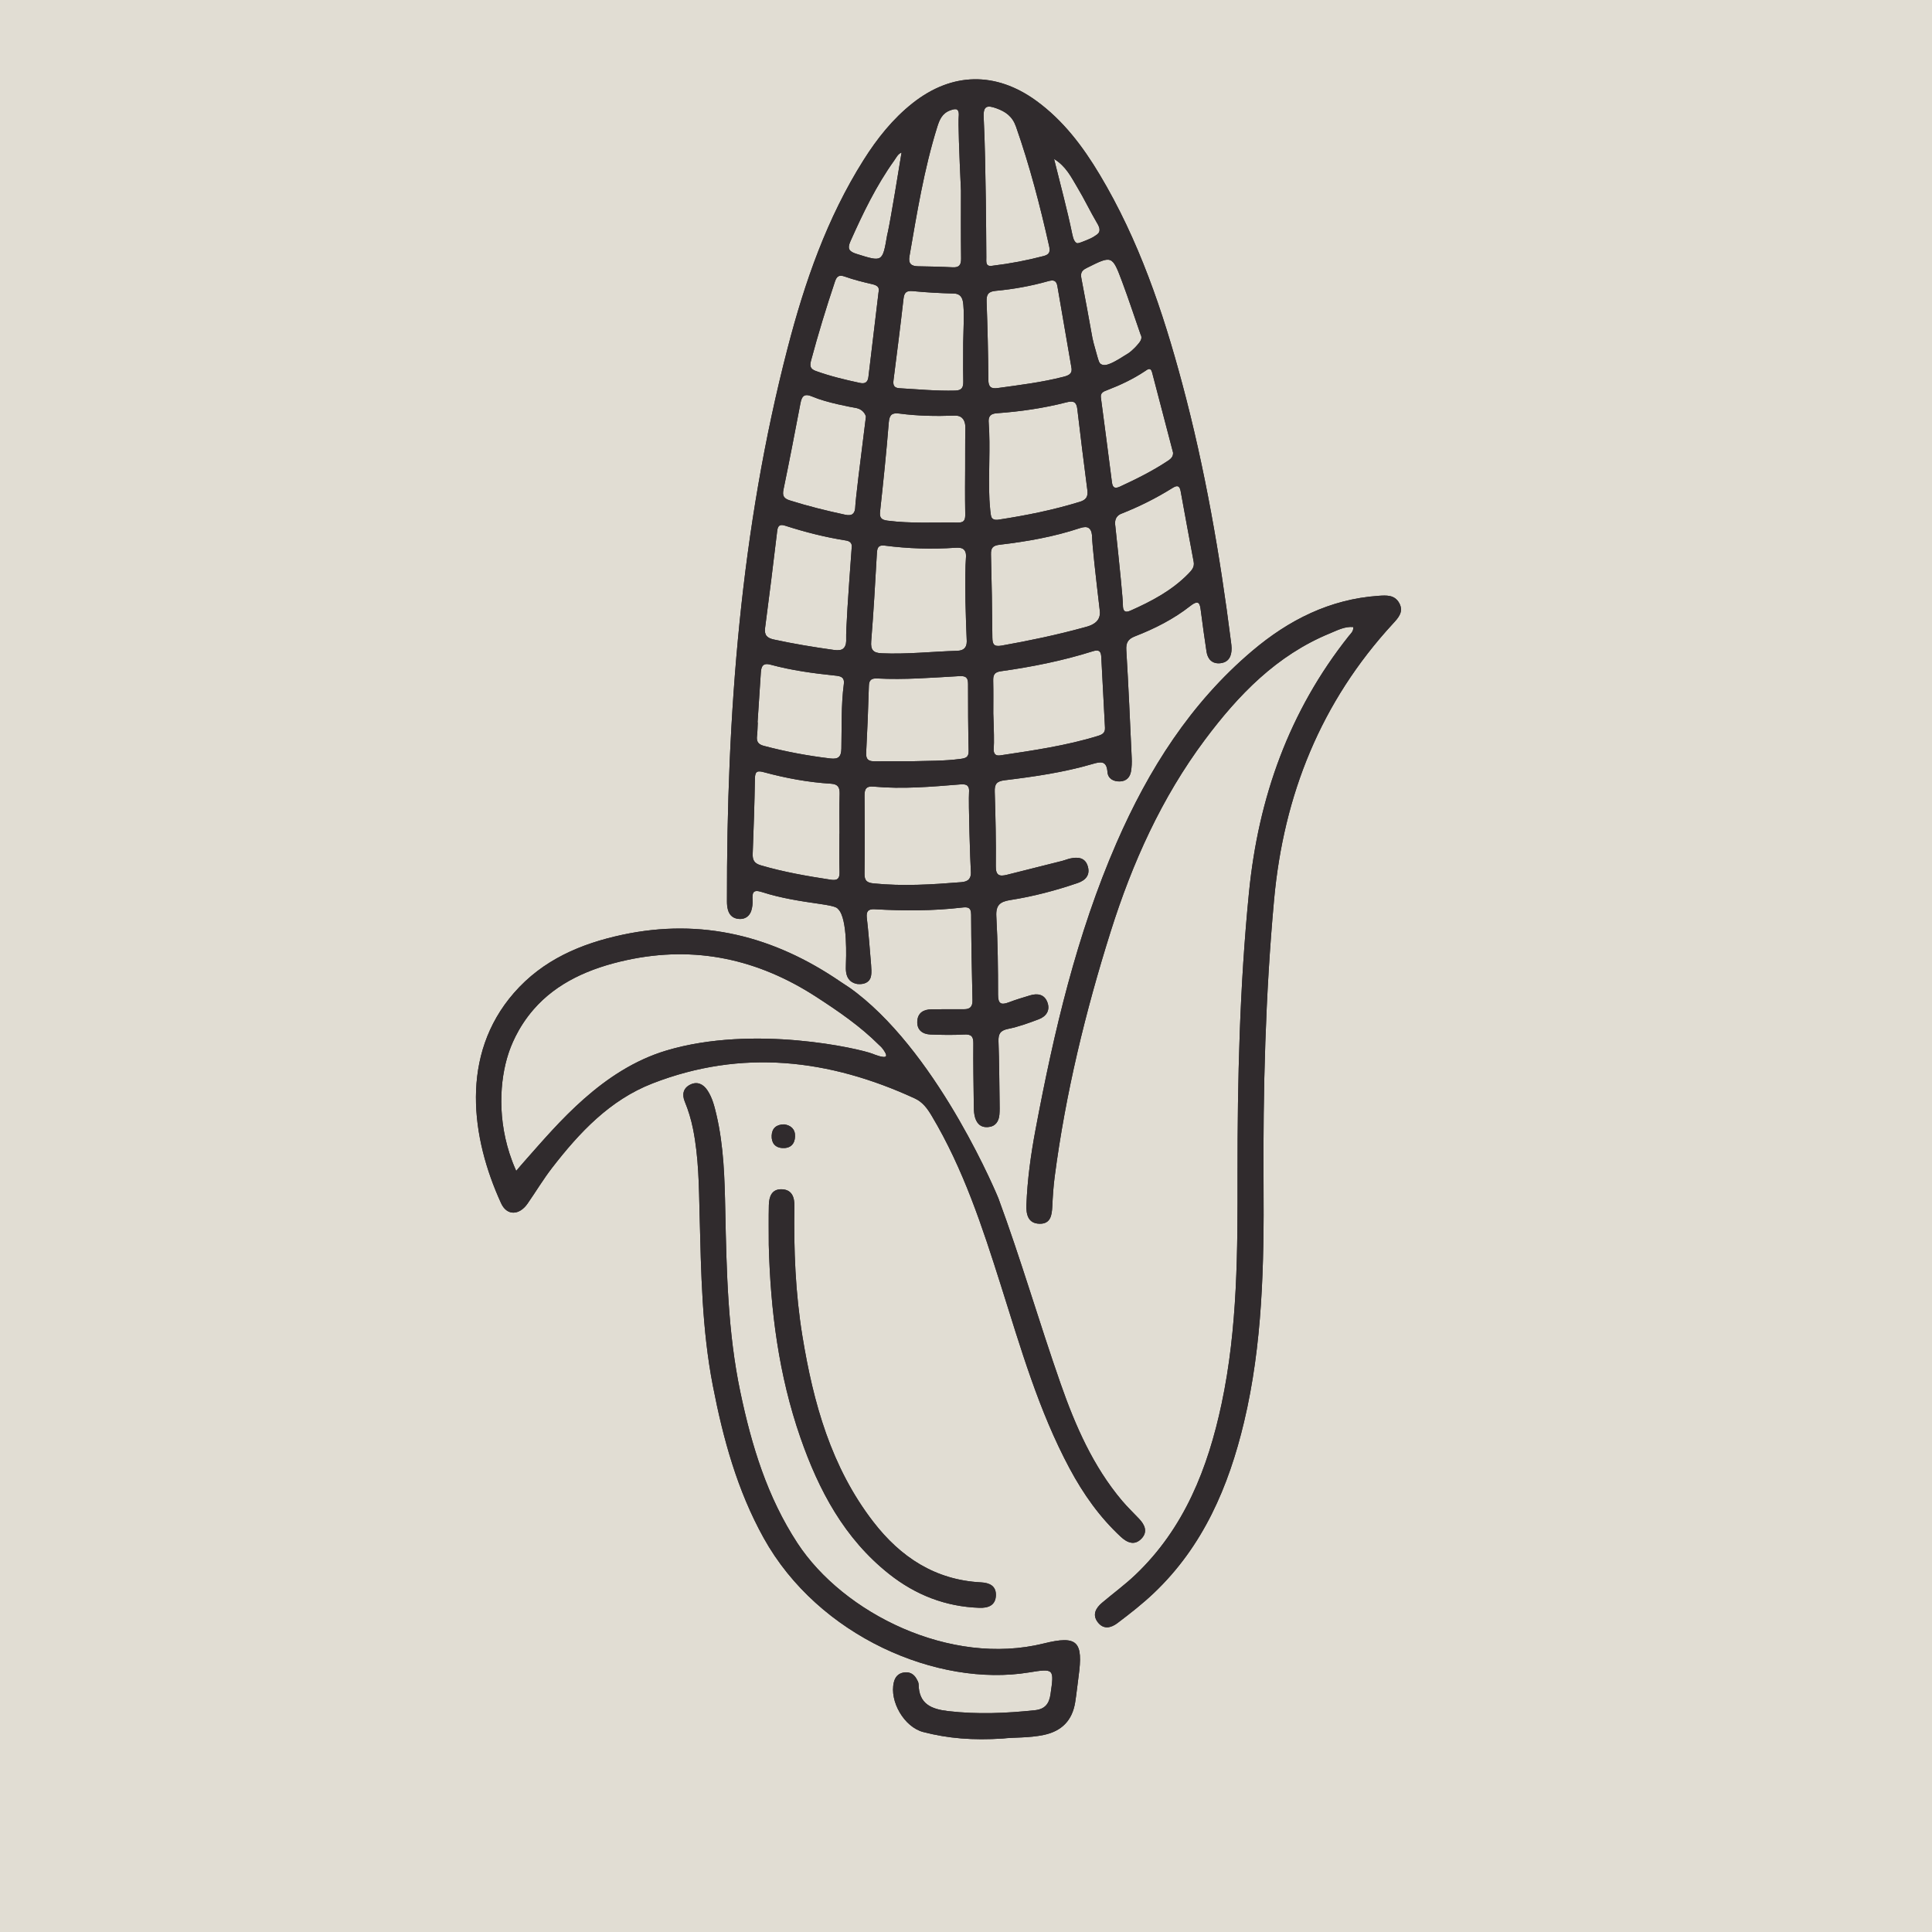
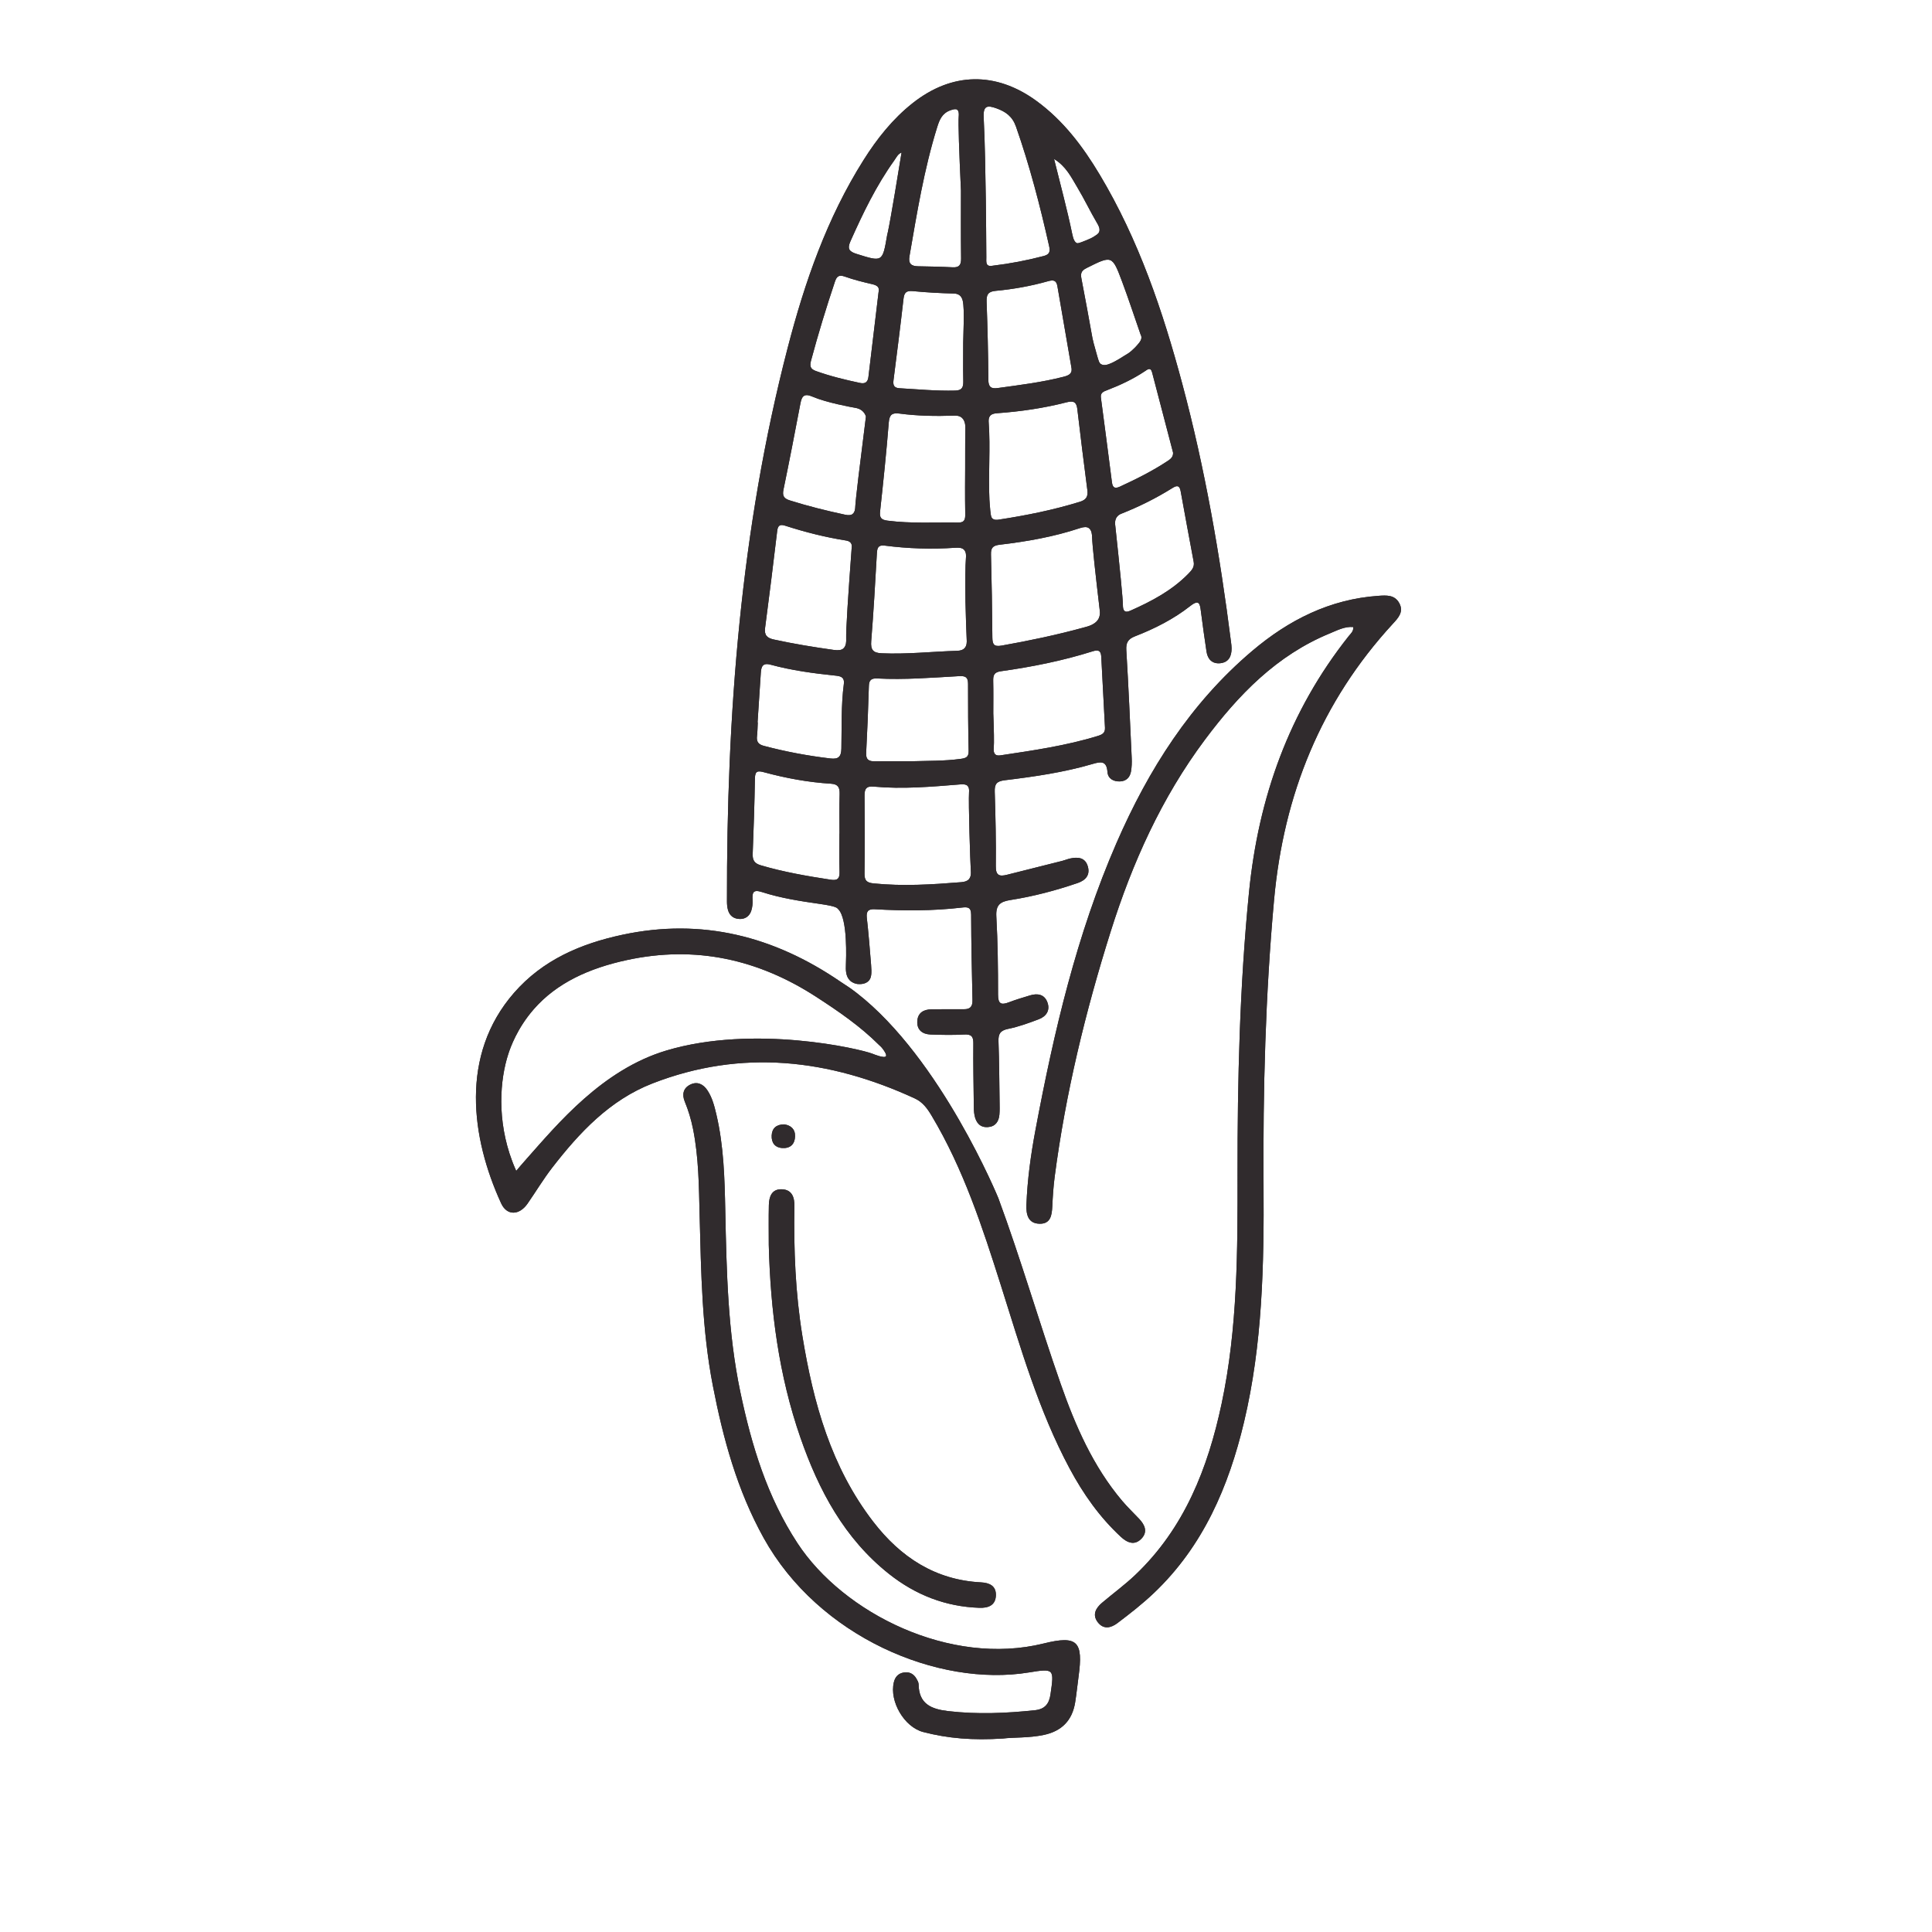
<svg xmlns="http://www.w3.org/2000/svg" width="375" viewBox="0 0 375 375" height="375" version="1.0">
  <defs>
    <clipPath id="a">
      <path d="M 92 15 L 272 15 L 272 337.852 L 92 337.852 Z M 92 15" />
    </clipPath>
  </defs>
  <path fill="#FFF" d="M-37.5 -37.5H412.5V412.5H-37.5z" />
-   <path fill="#E1DDD3" d="M-37.5 -37.5H412.5V412.5H-37.5z" />
+   <path fill="none" d="M-37.5 -37.5H412.5V412.5H-37.5z" />
  <g clip-path="url(#a)" fill="#302B2D">
    <path d="M 166.445 191 C 166.059 190.938 165.457 190.781 164.977 190.312 C 164.117 189.48 164.164 188.156 164.188 187.383 C 164.223 186.301 164.586 178.309 162.699 176.473 C 162.469 176.246 162.488 175.934 159.199 175.461 C 155.383 174.914 151.562 174.336 147.891 173.148 C 146.164 172.594 145.988 173.25 146.07 174.66 C 146.113 175.363 146.035 176.117 145.816 176.785 C 145.488 177.777 144.707 178.387 143.633 178.375 C 142.48 178.363 141.629 177.789 141.305 176.645 C 141.152 176.109 141.102 175.535 141.102 174.977 C 141.043 138.727 143.738 102.766 152.883 67.535 C 156.195 54.762 160.508 42.336 167.613 31.07 C 170.242 26.902 173.273 23.074 177.168 20 C 184.773 14 193.273 13.848 201.137 19.562 C 206.371 23.367 210.18 28.426 213.453 33.898 C 221.023 46.551 225.699 60.363 229.484 74.512 C 233.895 90.98 236.801 107.734 238.941 124.629 C 238.992 125.027 239.047 125.43 239.051 125.828 C 239.066 127.371 238.492 128.57 236.824 128.734 C 235.297 128.879 234.41 127.957 234.188 126.5 C 233.781 123.883 233.438 121.254 233.09 118.629 C 232.906 117.234 232.781 116.254 231.035 117.621 C 227.801 120.16 224.137 122.02 220.309 123.504 C 218.961 124.027 218.527 124.73 218.617 126.195 C 219.039 133.168 219.344 140.148 219.664 147.129 C 219.703 148 219.676 148.898 219.523 149.754 C 219.32 150.895 218.598 151.633 217.383 151.672 C 216.105 151.715 215.051 151.129 214.957 149.832 C 214.797 147.57 213.582 147.844 212.047 148.293 C 206.48 149.922 200.758 150.75 195.023 151.445 C 193.453 151.637 193.027 152.172 193.078 153.684 C 193.23 158.496 193.34 163.32 193.285 168.137 C 193.262 169.945 194 170.156 195.422 169.801 C 199 168.902 202.578 168.008 206.156 167.102 C 206.699 166.965 207.223 166.738 207.77 166.621 C 209.227 166.316 210.605 166.441 211.121 168.09 C 211.656 169.801 210.75 170.855 209.168 171.395 C 204.91 172.852 200.559 173.996 196.117 174.695 C 194.113 175.012 193.262 175.664 193.387 177.879 C 193.668 182.93 193.723 187.992 193.719 193.055 C 193.719 194.828 194.289 195.133 195.82 194.547 C 197.164 194.031 198.555 193.621 199.934 193.203 C 201.414 192.758 202.746 193.004 203.312 194.582 C 203.867 196.141 203.055 197.293 201.625 197.836 C 199.68 198.574 197.699 199.297 195.668 199.707 C 194.133 200.02 193.754 200.691 193.805 202.141 C 193.949 206.074 193.965 210.012 194.02 213.945 C 194.031 214.746 194.055 215.555 193.984 216.352 C 193.867 217.699 193.195 218.664 191.766 218.766 C 190.191 218.883 189.434 217.879 189.156 216.484 C 189.016 215.781 189.02 215.047 189.012 214.324 C 188.965 210.391 188.887 206.453 188.926 202.52 C 188.941 201.141 188.508 200.719 187.121 200.797 C 184.961 200.922 182.789 200.875 180.625 200.797 C 179.066 200.738 177.965 199.934 178.043 198.254 C 178.125 196.594 179.254 195.918 180.836 195.91 C 182.922 195.898 185.012 195.863 187.098 195.891 C 188.34 195.902 188.785 195.348 188.758 194.125 C 188.633 188.586 188.516 183.043 188.496 177.504 C 188.492 175.98 187.676 176.047 186.648 176.164 C 181.047 176.812 175.43 176.809 169.812 176.484 C 168.438 176.406 168.129 176.953 168.246 178.152 C 168.246 178.152 168.5 179.957 169.078 187.262 C 169.211 188.953 169.168 189.852 168.547 190.441 C 167.93 191.027 167.016 191.047 166.445 191 Z M 174.992 29.602 C 174.262 29.891 173.973 30.59 173.559 31.164 C 170.082 36.023 167.508 41.363 165.082 46.801 C 164.395 48.344 164.852 48.84 166.285 49.289 C 171.305 50.867 171.293 50.902 172.191 45.656 C 172.234 45.402 172.301 45.188 172.352 44.953 C 172.922 42.297 174.453 32.941 174.992 29.602 Z M 213.477 118.613 C 212.609 111.242 212.035 106.051 211.973 104.223 C 211.961 103.883 211.938 102.906 211.316 102.488 C 210.953 102.246 210.402 102.242 209.582 102.516 C 204.547 104.191 199.336 105.109 194.078 105.727 C 192.746 105.883 192.309 106.297 192.348 107.629 C 192.492 113 192.578 118.375 192.617 123.75 C 192.629 125.102 192.957 125.57 194.441 125.305 C 199.805 124.352 205.121 123.238 210.383 121.793 C 211.094 121.598 212.68 121.258 213.266 120.02 C 213.52 119.488 213.512 118.957 213.477 118.613 Z M 188.09 153.727 C 188.105 153.512 188.16 152.875 187.77 152.504 C 187.5 152.25 187.051 152.199 186.375 152.254 C 180.789 152.707 175.199 153.199 169.59 152.68 C 168.168 152.547 167.793 153.102 167.805 154.434 C 167.859 159.48 167.863 164.527 167.801 169.574 C 167.785 170.902 168.223 171.332 169.555 171.469 C 175.246 172.047 180.91 171.688 186.582 171.23 C 187.273 171.176 187.754 171.004 188.055 170.668 C 188.523 170.141 188.461 169.379 188.441 169.102 C 188.32 167.328 187.953 155.824 188.09 153.727 Z M 187.395 116.781 C 187.352 112.781 187.359 109.852 187.488 108.281 C 187.512 107.977 187.59 107.16 187.09 106.676 C 186.762 106.352 186.215 106.266 185.41 106.32 C 180.844 106.633 176.273 106.488 171.727 105.902 C 170.457 105.742 170.262 106.336 170.203 107.387 C 169.879 113.074 169.562 118.762 169.102 124.441 C 168.965 126.121 169.465 126.73 171.117 126.801 C 176.023 127.02 180.898 126.469 185.789 126.32 C 186.449 126.297 186.906 126.141 187.199 125.836 C 187.703 125.32 187.656 124.523 187.637 124.176 C 187.551 122.676 187.488 120.121 187.395 116.781 Z M 192.047 96.992 C 192.051 97.078 192.07 97.344 192.109 97.871 C 192.27 99.996 192.348 100.406 192.648 100.66 C 193.043 100.988 193.621 100.895 193.902 100.852 C 199.211 100.039 204.461 98.984 209.598 97.398 C 210.812 97.027 211.223 96.398 211.055 95.133 C 210.363 89.898 209.73 84.652 209.109 79.406 C 208.949 78.031 208.395 77.734 207.023 78.086 C 202.598 79.227 198.078 79.879 193.523 80.207 C 192.887 80.254 192.473 80.387 192.223 80.664 C 191.836 81.094 191.887 81.723 191.902 81.949 C 192.266 86.949 191.812 91.98 192.047 96.992 Z M 192.797 138.469 C 192.926 141.789 192.969 144.086 192.887 145.215 C 192.867 145.453 192.816 146.109 193.203 146.445 C 193.398 146.617 193.711 146.684 194.207 146.609 C 200.551 145.656 206.902 144.746 213.059 142.852 C 213.898 142.594 214.535 142.301 214.477 141.254 C 214.223 136.684 213.988 132.113 213.758 127.543 C 213.703 126.422 213.352 126.02 212.109 126.41 C 206.281 128.25 200.305 129.445 194.262 130.289 C 192.922 130.477 192.754 131.105 192.781 132.199 C 192.832 134.289 192.797 136.379 192.797 138.469 Z M 165.312 106.312 C 165.352 106.07 165.363 105.734 165.184 105.449 C 164.902 105.004 164.301 104.926 164.105 104.895 C 160.141 104.266 156.262 103.281 152.445 102.051 C 151.5 101.746 150.992 101.871 150.855 103.039 C 150.117 109.32 149.324 115.598 148.504 121.871 C 148.32 123.289 148.871 123.84 150.234 124.137 C 154.074 124.973 157.934 125.605 161.824 126.148 C 162.766 126.277 163.34 126.184 163.691 125.875 C 164.297 125.348 164.254 124.379 164.242 124.078 C 164.188 122.23 164.621 115.641 165.312 106.312 Z M 187.336 91.059 C 187.359 88.473 187.312 85.883 187.379 83.297 C 187.387 82.871 187.422 81.676 186.664 81.055 C 186.141 80.633 185.473 80.664 185.172 80.672 C 181.641 80.797 178.102 80.738 174.59 80.273 C 173.211 80.09 172.633 80.434 172.512 81.992 C 172.055 87.75 171.453 93.496 170.828 99.238 C 170.688 100.488 171.023 100.895 172.277 101.059 C 176.844 101.648 181.418 101.363 185.992 101.43 C 187.277 101.449 187.367 100.738 187.352 99.73 C 187.34 98.984 187.289 96.348 187.336 91.059 Z M 176.82 147.762 C 180.027 147.66 183.242 147.734 186.438 147.301 C 187.469 147.164 188.035 146.977 188.012 145.762 C 187.918 141.426 187.887 137.086 187.898 132.746 C 187.902 131.445 187.41 131.168 186.152 131.238 C 180.863 131.535 175.574 131.969 170.27 131.691 C 169.16 131.633 168.68 131.969 168.648 133.141 C 168.52 137.473 168.352 141.809 168.121 146.137 C 168.047 147.5 168.688 147.785 169.832 147.77 C 172.164 147.742 174.492 147.762 176.82 147.762 Z M 162.934 161.809 C 162.938 161.809 162.945 161.809 162.949 161.809 C 162.949 159.246 162.898 156.68 162.973 154.121 C 163.008 152.859 162.688 152.207 161.293 152.117 C 156.891 151.848 152.566 151.047 148.312 149.898 C 147.145 149.582 146.555 149.586 146.531 151.062 C 146.449 155.945 146.289 160.828 146.098 165.707 C 146.051 166.926 146.387 167.578 147.648 167.949 C 152.113 169.266 156.676 170.055 161.262 170.754 C 162.5 170.941 163 170.582 162.957 169.258 C 162.875 166.777 162.934 164.293 162.934 161.809 Z M 207.934 71.18 C 207.035 65.98 206.129 60.785 205.246 55.582 C 205.047 54.395 204.488 54.281 203.398 54.59 C 200.086 55.527 196.691 56.133 193.27 56.453 C 191.762 56.59 191.453 57.203 191.5 58.57 C 191.68 63.609 191.809 68.652 191.836 73.695 C 191.844 75.152 192.383 75.496 193.688 75.316 C 197.965 74.727 202.246 74.207 206.441 73.129 C 207.559 72.844 208.238 72.469 207.934 71.18 Z M 168.078 80.852 C 168.008 80.621 167.871 80.281 167.586 79.965 C 167.062 79.379 166.363 79.223 166.074 79.172 C 165.211 79.02 160.422 78.156 157.715 76.992 C 156.137 76.312 155.641 76.832 155.363 78.297 C 154.301 83.891 153.219 89.477 152.07 95.047 C 151.82 96.262 152.16 96.77 153.316 97.133 C 156.84 98.246 160.414 99.129 164.02 99.902 C 164.68 100.043 165.145 100.02 165.461 99.789 C 165.973 99.41 165.996 98.637 166.004 98.41 C 166.066 96.953 166.895 90.219 168.078 80.852 Z M 192.707 51.57 C 196.051 51.172 199.352 50.539 202.613 49.684 C 203.719 49.391 203.875 48.828 203.629 47.738 C 201.875 39.914 199.863 32.168 197.207 24.59 C 196.508 22.59 195.195 21.664 193.379 21.016 C 191.664 20.406 190.82 20.488 190.93 22.738 C 191.199 28.105 191.25 33.484 191.348 38.859 C 191.414 42.551 191.406 46.242 191.445 49.934 C 191.453 50.781 191.215 51.863 192.707 51.57 Z M 147.043 140.215 C 147.055 140.219 147.066 140.219 147.082 140.219 C 147.035 141.098 147.039 141.984 146.934 142.859 C 146.805 143.906 147.148 144.477 148.223 144.762 C 152.484 145.895 156.801 146.703 161.18 147.219 C 162.773 147.406 163.281 146.852 163.312 145.281 C 163.398 141.117 163.242 136.938 163.785 132.793 C 163.973 131.355 163.078 131.234 162.074 131.129 C 157.852 130.691 153.645 130.121 149.543 129.008 C 147.992 128.59 147.75 129.461 147.672 130.625 C 147.461 133.82 147.25 137.02 147.043 140.215 Z M 216.484 102.113 C 217.367 110.367 217.953 116.234 217.957 117.496 C 217.957 117.691 217.949 118.402 218.355 118.652 C 218.566 118.781 218.891 118.758 219.391 118.539 C 223.516 116.711 227.469 114.629 230.664 111.355 C 231.277 110.727 231.891 110.086 231.695 109.059 C 230.84 104.496 229.992 99.934 229.168 95.367 C 228.965 94.23 228.508 94.137 227.57 94.723 C 224.441 96.68 221.148 98.324 217.715 99.684 C 217.551 99.746 217.109 99.906 216.793 100.332 C 216.367 100.906 216.406 101.645 216.484 102.113 Z M 186.957 66.539 C 186.973 64.703 187.246 60.102 186.875 58.414 C 186.812 58.129 186.676 57.668 186.285 57.344 C 185.863 56.996 185.348 56.977 185.133 56.973 C 182.484 56.906 179.836 56.762 177.199 56.508 C 175.949 56.387 175.512 56.754 175.371 57.992 C 174.777 63.25 174.105 68.5 173.434 73.75 C 173.312 74.695 173.453 75.289 174.582 75.355 C 178.188 75.566 181.781 75.906 185.406 75.812 C 186.746 75.781 186.992 75.152 186.973 74.008 C 186.957 73.211 186.918 70.988 186.957 66.539 Z M 186.523 36.477 C 186.523 36.656 186.523 36.832 186.523 37.012 C 186.164 29.293 185.977 23.938 186.09 22.535 C 186.109 22.332 186.18 21.57 185.773 21.285 C 185.523 21.109 185.102 21.18 184.445 21.418 C 182.84 22 182.34 23.297 181.91 24.672 C 179.352 32.871 177.984 41.328 176.523 49.766 C 176.281 51.164 176.879 51.664 178.188 51.684 C 180.43 51.723 182.672 51.766 184.914 51.883 C 186.191 51.949 186.559 51.406 186.547 50.184 C 186.492 45.613 186.523 41.047 186.523 36.477 Z M 227.691 87.852 C 226.336 82.668 224.98 77.484 223.625 72.301 C 223.332 71.184 222.73 71.711 222.207 72.062 C 219.93 73.578 217.473 74.738 214.93 75.715 C 214.242 75.98 213.551 76.195 213.684 77.18 C 214.406 82.648 215.133 88.117 215.824 93.594 C 215.965 94.727 216.438 94.887 217.406 94.441 C 220.605 92.965 223.754 91.391 226.695 89.438 C 227.254 89.066 227.734 88.66 227.691 87.852 Z M 170.523 56.746 C 170.785 55.715 170.219 55.375 169.297 55.16 C 167.512 54.746 165.715 54.305 163.992 53.688 C 162.863 53.285 162.418 53.613 162.07 54.641 C 160.367 59.719 158.805 64.832 157.418 70.008 C 157.137 71.062 157.285 71.629 158.367 72.016 C 161.16 73.02 164.027 73.711 166.918 74.328 C 167.914 74.543 168.438 74.184 168.559 73.168 C 169.207 67.695 169.867 62.223 170.523 56.746 Z M 221.539 65.371 C 221.512 65.133 221.402 64.969 221.383 64.914 C 220.199 61.52 219.082 58.098 217.824 54.73 C 215.867 49.5 215.848 49.555 210.871 52.043 C 209.855 52.555 209.715 53.082 209.91 54.102 C 210.324 56.219 211.711 63.676 211.875 64.703 C 212.082 65.996 212.367 67 212.941 69.008 C 213.266 70.133 213.348 70.441 213.668 70.656 C 214.648 71.316 216.332 70.254 219.02 68.566 C 219.02 68.566 219.91 68.008 221.039 66.625 C 221.262 66.352 221.605 65.898 221.539 65.371 Z M 204.594 30.855 C 205.84 35.91 207.137 40.645 208.125 45.441 C 208.332 46.461 208.609 47.023 209.035 47.195 C 209.137 47.234 209.32 47.27 210.758 46.676 C 211.746 46.273 212.105 46.074 212.41 45.871 C 212.941 45.523 213.211 45.348 213.34 45.035 C 213.613 44.375 213.113 43.59 212.938 43.297 C 211.594 41.023 210.465 38.621 209.102 36.355 C 207.934 34.41 206.93 32.285 204.594 30.855 Z M 261.793 123.457 C 250.207 138.055 244.25 154.812 242.426 173.234 C 240.621 191.402 240.188 209.625 240.207 227.855 C 240.223 242.812 240.238 257.762 237.113 272.461 C 234.457 284.953 229.895 296.629 220.355 305.695 C 218.324 307.625 216.043 309.289 213.898 311.105 C 212.684 312.137 211.969 313.422 213.078 314.875 C 214.191 316.328 215.633 316 216.91 315.031 C 219.344 313.191 221.746 311.32 223.965 309.211 C 233.543 300.117 238.496 288.504 241.465 276.023 C 245.059 260.93 245.355 245.492 245.254 230.039 C 245.133 211.562 245.617 193.105 247.293 174.688 C 249.145 154.277 256.391 136.238 270.355 121.07 C 271.414 119.922 272.52 118.746 271.586 117.047 C 270.691 115.43 269.105 115.539 267.547 115.648 C 258.105 116.305 250.121 120.352 243.043 126.352 C 231.082 136.488 222.926 149.367 216.73 163.582 C 208.957 181.43 204.57 200.254 200.988 219.297 C 200.086 224.109 199.41 228.965 199.227 233.871 C 199.16 235.652 199.504 237.469 201.758 237.527 C 203.926 237.582 204.168 235.879 204.25 234.148 C 204.34 232.223 204.465 230.297 204.715 228.387 C 206.836 212.18 210.684 196.355 215.586 180.797 C 219.781 167.484 225.461 154.84 233.871 143.582 C 240.383 134.863 247.805 127.172 258.133 122.934 C 259.578 122.34 261.008 121.559 262.668 121.707 C 262.738 122.551 262.18 122.973 261.793 123.457 Z M 166.309 192.754 C 182.715 205.527 193.777 232.555 193.777 232.555 C 198.168 244.441 201.688 256.648 205.879 268.613 C 208.723 276.727 212.16 284.617 217.801 291.301 C 218.836 292.523 220.004 293.637 221.105 294.805 C 222.207 295.969 222.816 297.32 221.57 298.637 C 220.219 300.062 218.781 299.438 217.547 298.289 C 213.441 294.48 210.273 289.992 207.629 285.059 C 201.59 273.793 198.102 261.586 194.273 249.5 C 190.684 238.164 186.992 226.875 180.844 216.582 C 180.004 215.172 179.105 213.914 177.555 213.203 C 160.965 205.566 144.008 203.547 126.652 210.289 C 118.379 213.504 112.469 219.812 107.16 226.676 C 105.445 228.895 104 231.32 102.395 233.625 C 100.801 235.914 98.395 236.023 97.266 233.555 C 91.441 220.859 89.227 204.809 99.758 192.727 C 105.352 186.312 112.707 183.172 120.805 181.438 C 136.262 178.133 150.23 181.727 163.098 190.523 C 164.059 191.176 164.992 191.777 164.992 191.777 C 164.992 191.777 165.656 192.246 166.309 192.754 Z M 100.195 227.27 C 100.668 226.703 101.375 225.871 102.25 224.887 C 108.211 218.195 116.879 207.637 129.34 203.906 C 146.348 198.82 166.906 203.551 169.406 204.551 C 169.605 204.633 171.664 205.477 171.965 205.012 C 172.152 204.723 171.621 203.973 171.434 203.707 C 171.066 203.188 170.676 202.883 170.637 202.844 C 166.98 199.184 162.746 196.289 158.434 193.492 C 147.145 186.172 134.957 183.48 121.695 186.344 C 114.398 187.918 108.074 190.758 103.594 195.902 C 100.363 199.609 99.07 203.34 98.684 204.508 C 97.023 209.559 96.41 217.406 99.422 225.398 C 99.57 225.793 99.832 226.457 100.195 227.27 Z M 202.617 336.746 C 206.09 336.008 208.113 333.934 208.684 330.457 C 208.953 328.793 209.117 327.113 209.344 325.445 C 210.285 318.598 209.168 317.367 202.555 319.004 C 184.441 323.488 163.711 313.152 154.785 299.523 C 148.898 290.527 145.883 280.57 143.707 270.227 C 141.262 258.605 141.023 246.805 140.777 235.004 C 140.648 228.738 140.492 222.477 139.051 216.336 C 138.664 214.691 138.25 213.039 137.301 211.621 C 136.512 210.438 135.355 209.844 133.98 210.523 C 132.594 211.207 132.355 212.457 132.91 213.809 C 133.617 215.523 134.145 217.281 134.512 219.098 C 135.629 224.641 135.656 230.27 135.797 235.887 C 136.082 246.965 136.242 258.047 138.367 268.98 C 140.363 279.254 143.082 289.246 148.23 298.52 C 158.875 317.695 182.066 327.512 199.703 324.621 C 204.645 323.812 204.617 323.922 203.902 328.863 C 203.633 330.727 202.809 331.746 200.879 331.953 C 195.277 332.547 189.695 332.781 184.07 332.129 C 180.746 331.742 178.348 330.746 178.301 326.902 C 178.293 326.531 178.059 326.137 177.859 325.793 C 177.316 324.871 176.484 324.457 175.422 324.633 C 174.355 324.809 173.742 325.492 173.496 326.523 C 172.602 330.227 175.512 335.223 179.184 336.18 C 183.961 337.426 188.824 337.828 194.684 337.445 C 196.699 337.195 199.684 337.367 202.617 336.746 Z M 155.359 279.035 C 158.914 289.266 163.883 298.625 172.582 305.516 C 177.703 309.57 183.523 311.852 190.086 312.074 C 191.762 312.133 193.238 311.648 193.305 309.66 C 193.363 307.809 192.047 307.223 190.43 307.137 C 181.512 306.684 174.793 302.23 169.512 295.387 C 161.316 284.766 157.863 272.289 155.746 259.332 C 154.383 250.984 154.051 242.562 154.191 234.117 C 154.223 232.453 153.762 230.93 151.801 230.84 C 149.789 230.746 149.273 232.27 149.234 233.926 C 149.176 236.492 149.219 239.062 149.219 241.633 C 149.543 254.387 151.156 266.934 155.359 279.035 Z M 149.781 220.406 C 149.723 221.762 150.371 222.738 151.844 222.832 C 153.402 222.934 154.273 222.074 154.32 220.574 C 154.367 219.164 153.496 218.414 152.207 218.238 C 150.676 218.25 149.844 219.012 149.781 220.406 Z M 149.781 220.406" />
    <path d="M 166.445 191 C 166.059 190.938 165.457 190.781 164.977 190.312 C 164.117 189.48 164.164 188.156 164.188 187.383 C 164.223 186.301 164.586 178.309 162.699 176.473 C 162.469 176.246 162.488 175.934 159.199 175.461 C 155.383 174.914 151.562 174.336 147.891 173.148 C 146.164 172.594 145.988 173.25 146.07 174.66 C 146.113 175.363 146.035 176.117 145.816 176.785 C 145.488 177.777 144.707 178.387 143.633 178.375 C 142.48 178.363 141.629 177.789 141.305 176.645 C 141.152 176.109 141.102 175.535 141.102 174.977 C 141.043 138.727 143.738 102.766 152.883 67.535 C 156.195 54.762 160.508 42.336 167.613 31.07 C 170.242 26.902 173.273 23.074 177.168 20 C 184.773 14 193.273 13.848 201.137 19.562 C 206.371 23.367 210.18 28.426 213.453 33.898 C 221.023 46.551 225.699 60.363 229.484 74.512 C 233.895 90.98 236.801 107.734 238.941 124.629 C 238.992 125.027 239.047 125.43 239.051 125.828 C 239.066 127.371 238.492 128.57 236.824 128.734 C 235.297 128.879 234.41 127.957 234.188 126.5 C 233.781 123.883 233.438 121.254 233.09 118.629 C 232.906 117.234 232.781 116.254 231.035 117.621 C 227.801 120.16 224.137 122.02 220.309 123.504 C 218.961 124.027 218.527 124.73 218.617 126.195 C 219.039 133.168 219.344 140.148 219.664 147.129 C 219.703 148 219.676 148.898 219.523 149.754 C 219.32 150.895 218.598 151.633 217.383 151.672 C 216.105 151.715 215.051 151.129 214.957 149.832 C 214.797 147.57 213.582 147.844 212.047 148.293 C 206.48 149.922 200.758 150.75 195.023 151.445 C 193.453 151.637 193.027 152.172 193.078 153.684 C 193.23 158.496 193.34 163.32 193.285 168.137 C 193.262 169.945 194 170.156 195.422 169.801 C 199 168.902 202.578 168.008 206.156 167.102 C 206.699 166.965 207.223 166.738 207.77 166.621 C 209.227 166.316 210.605 166.441 211.121 168.09 C 211.656 169.801 210.75 170.855 209.168 171.395 C 204.91 172.852 200.559 173.996 196.117 174.695 C 194.113 175.012 193.262 175.664 193.387 177.879 C 193.668 182.93 193.723 187.992 193.719 193.055 C 193.719 194.828 194.289 195.133 195.82 194.547 C 197.164 194.031 198.555 193.621 199.934 193.203 C 201.414 192.758 202.746 193.004 203.312 194.582 C 203.867 196.141 203.055 197.293 201.625 197.836 C 199.68 198.574 197.699 199.297 195.668 199.707 C 194.133 200.02 193.754 200.691 193.805 202.141 C 193.949 206.074 193.965 210.012 194.02 213.945 C 194.031 214.746 194.055 215.555 193.984 216.352 C 193.867 217.699 193.195 218.664 191.766 218.766 C 190.191 218.883 189.434 217.879 189.156 216.484 C 189.016 215.781 189.02 215.047 189.012 214.324 C 188.965 210.391 188.887 206.453 188.926 202.52 C 188.941 201.141 188.508 200.719 187.121 200.797 C 184.961 200.922 182.789 200.875 180.625 200.797 C 179.066 200.738 177.965 199.934 178.043 198.254 C 178.125 196.594 179.254 195.918 180.836 195.91 C 182.922 195.898 185.012 195.863 187.098 195.891 C 188.34 195.902 188.785 195.348 188.758 194.125 C 188.633 188.586 188.516 183.043 188.496 177.504 C 188.492 175.98 187.676 176.047 186.648 176.164 C 181.047 176.812 175.43 176.809 169.812 176.484 C 168.438 176.406 168.129 176.953 168.246 178.152 C 168.246 178.152 168.5 179.957 169.078 187.262 C 169.211 188.953 169.168 189.852 168.547 190.441 C 167.93 191.027 167.016 191.047 166.445 191 Z M 174.992 29.602 C 174.262 29.891 173.973 30.59 173.559 31.164 C 170.082 36.023 167.508 41.363 165.082 46.801 C 164.395 48.344 164.852 48.84 166.285 49.289 C 171.305 50.867 171.293 50.902 172.191 45.656 C 172.234 45.402 172.301 45.188 172.352 44.953 C 172.922 42.297 174.453 32.941 174.992 29.602 Z M 213.477 118.613 C 212.609 111.242 212.035 106.051 211.973 104.223 C 211.961 103.883 211.938 102.906 211.316 102.488 C 210.953 102.246 210.402 102.242 209.582 102.516 C 204.547 104.191 199.336 105.109 194.078 105.727 C 192.746 105.883 192.309 106.297 192.348 107.629 C 192.492 113 192.578 118.375 192.617 123.75 C 192.629 125.102 192.957 125.57 194.441 125.305 C 199.805 124.352 205.121 123.238 210.383 121.793 C 211.094 121.598 212.68 121.258 213.266 120.02 C 213.52 119.488 213.512 118.957 213.477 118.613 Z M 188.09 153.727 C 188.105 153.512 188.16 152.875 187.77 152.504 C 187.5 152.25 187.051 152.199 186.375 152.254 C 180.789 152.707 175.199 153.199 169.59 152.68 C 168.168 152.547 167.793 153.102 167.805 154.434 C 167.859 159.48 167.863 164.527 167.801 169.574 C 167.785 170.902 168.223 171.332 169.555 171.469 C 175.246 172.047 180.91 171.688 186.582 171.23 C 187.273 171.176 187.754 171.004 188.055 170.668 C 188.523 170.141 188.461 169.379 188.441 169.102 C 188.32 167.328 187.953 155.824 188.09 153.727 Z M 187.395 116.781 C 187.352 112.781 187.359 109.852 187.488 108.281 C 187.512 107.977 187.59 107.16 187.09 106.676 C 186.762 106.352 186.215 106.266 185.41 106.32 C 180.844 106.633 176.273 106.488 171.727 105.902 C 170.457 105.742 170.262 106.336 170.203 107.387 C 169.879 113.074 169.562 118.762 169.102 124.441 C 168.965 126.121 169.465 126.73 171.117 126.801 C 176.023 127.02 180.898 126.469 185.789 126.32 C 186.449 126.297 186.906 126.141 187.199 125.836 C 187.703 125.32 187.656 124.523 187.637 124.176 C 187.551 122.676 187.488 120.121 187.395 116.781 Z M 192.047 96.992 C 192.051 97.078 192.07 97.344 192.109 97.871 C 192.27 99.996 192.348 100.406 192.648 100.66 C 193.043 100.988 193.621 100.895 193.902 100.852 C 199.211 100.039 204.461 98.984 209.598 97.398 C 210.812 97.027 211.223 96.398 211.055 95.133 C 210.363 89.898 209.73 84.652 209.109 79.406 C 208.949 78.031 208.395 77.734 207.023 78.086 C 202.598 79.227 198.078 79.879 193.523 80.207 C 192.887 80.254 192.473 80.387 192.223 80.664 C 191.836 81.094 191.887 81.723 191.902 81.949 C 192.266 86.949 191.812 91.98 192.047 96.992 Z M 192.797 138.469 C 192.926 141.789 192.969 144.086 192.887 145.215 C 192.867 145.453 192.816 146.109 193.203 146.445 C 193.398 146.617 193.711 146.684 194.207 146.609 C 200.551 145.656 206.902 144.746 213.059 142.852 C 213.898 142.594 214.535 142.301 214.477 141.254 C 214.223 136.684 213.988 132.113 213.758 127.543 C 213.703 126.422 213.352 126.02 212.109 126.41 C 206.281 128.25 200.305 129.445 194.262 130.289 C 192.922 130.477 192.754 131.105 192.781 132.199 C 192.832 134.289 192.797 136.379 192.797 138.469 Z M 165.312 106.312 C 165.352 106.07 165.363 105.734 165.184 105.449 C 164.902 105.004 164.301 104.926 164.105 104.895 C 160.141 104.266 156.262 103.281 152.445 102.051 C 151.5 101.746 150.992 101.871 150.855 103.039 C 150.117 109.32 149.324 115.598 148.504 121.871 C 148.32 123.289 148.871 123.84 150.234 124.137 C 154.074 124.973 157.934 125.605 161.824 126.148 C 162.766 126.277 163.34 126.184 163.691 125.875 C 164.297 125.348 164.254 124.379 164.242 124.078 C 164.188 122.23 164.621 115.641 165.312 106.312 Z M 187.336 91.059 C 187.359 88.473 187.312 85.883 187.379 83.297 C 187.387 82.871 187.422 81.676 186.664 81.055 C 186.141 80.633 185.473 80.664 185.172 80.672 C 181.641 80.797 178.102 80.738 174.59 80.273 C 173.211 80.09 172.633 80.434 172.512 81.992 C 172.055 87.75 171.453 93.496 170.828 99.238 C 170.688 100.488 171.023 100.895 172.277 101.059 C 176.844 101.648 181.418 101.363 185.992 101.43 C 187.277 101.449 187.367 100.738 187.352 99.73 C 187.34 98.984 187.289 96.348 187.336 91.059 Z M 176.82 147.762 C 180.027 147.66 183.242 147.734 186.438 147.301 C 187.469 147.164 188.035 146.977 188.012 145.762 C 187.918 141.426 187.887 137.086 187.898 132.746 C 187.902 131.445 187.41 131.168 186.152 131.238 C 180.863 131.535 175.574 131.969 170.27 131.691 C 169.16 131.633 168.68 131.969 168.648 133.141 C 168.52 137.473 168.352 141.809 168.121 146.137 C 168.047 147.5 168.688 147.785 169.832 147.77 C 172.164 147.742 174.492 147.762 176.82 147.762 Z M 162.934 161.809 C 162.938 161.809 162.945 161.809 162.949 161.809 C 162.949 159.246 162.898 156.68 162.973 154.121 C 163.008 152.859 162.688 152.207 161.293 152.117 C 156.891 151.848 152.566 151.047 148.312 149.898 C 147.145 149.582 146.555 149.586 146.531 151.062 C 146.449 155.945 146.289 160.828 146.098 165.707 C 146.051 166.926 146.387 167.578 147.648 167.949 C 152.113 169.266 156.676 170.055 161.262 170.754 C 162.5 170.941 163 170.582 162.957 169.258 C 162.875 166.777 162.934 164.293 162.934 161.809 Z M 207.934 71.18 C 207.035 65.98 206.129 60.785 205.246 55.582 C 205.047 54.395 204.488 54.281 203.398 54.59 C 200.086 55.527 196.691 56.133 193.27 56.453 C 191.762 56.59 191.453 57.203 191.5 58.57 C 191.68 63.609 191.809 68.652 191.836 73.695 C 191.844 75.152 192.383 75.496 193.688 75.316 C 197.965 74.727 202.246 74.207 206.441 73.129 C 207.559 72.844 208.238 72.469 207.934 71.18 Z M 168.078 80.852 C 168.008 80.621 167.871 80.281 167.586 79.965 C 167.062 79.379 166.363 79.223 166.074 79.172 C 165.211 79.02 160.422 78.156 157.715 76.992 C 156.137 76.312 155.641 76.832 155.363 78.297 C 154.301 83.891 153.219 89.477 152.07 95.047 C 151.82 96.262 152.16 96.77 153.316 97.133 C 156.84 98.246 160.414 99.129 164.02 99.902 C 164.68 100.043 165.145 100.02 165.461 99.789 C 165.973 99.41 165.996 98.637 166.004 98.41 C 166.066 96.953 166.895 90.219 168.078 80.852 Z M 192.707 51.57 C 196.051 51.172 199.352 50.539 202.613 49.684 C 203.719 49.391 203.875 48.828 203.629 47.738 C 201.875 39.914 199.863 32.168 197.207 24.59 C 196.508 22.59 195.195 21.664 193.379 21.016 C 191.664 20.406 190.82 20.488 190.93 22.738 C 191.199 28.105 191.25 33.484 191.348 38.859 C 191.414 42.551 191.406 46.242 191.445 49.934 C 191.453 50.781 191.215 51.863 192.707 51.57 Z M 147.043 140.215 C 147.055 140.219 147.066 140.219 147.082 140.219 C 147.035 141.098 147.039 141.984 146.934 142.859 C 146.805 143.906 147.148 144.477 148.223 144.762 C 152.484 145.895 156.801 146.703 161.18 147.219 C 162.773 147.406 163.281 146.852 163.312 145.281 C 163.398 141.117 163.242 136.938 163.785 132.793 C 163.973 131.355 163.078 131.234 162.074 131.129 C 157.852 130.691 153.645 130.121 149.543 129.008 C 147.992 128.59 147.75 129.461 147.672 130.625 C 147.461 133.82 147.25 137.02 147.043 140.215 Z M 216.484 102.113 C 217.367 110.367 217.953 116.234 217.957 117.496 C 217.957 117.691 217.949 118.402 218.355 118.652 C 218.566 118.781 218.891 118.758 219.391 118.539 C 223.516 116.711 227.469 114.629 230.664 111.355 C 231.277 110.727 231.891 110.086 231.695 109.059 C 230.84 104.496 229.992 99.934 229.168 95.367 C 228.965 94.23 228.508 94.137 227.57 94.723 C 224.441 96.68 221.148 98.324 217.715 99.684 C 217.551 99.746 217.109 99.906 216.793 100.332 C 216.367 100.906 216.406 101.645 216.484 102.113 Z M 186.957 66.539 C 186.973 64.703 187.246 60.102 186.875 58.414 C 186.812 58.129 186.676 57.668 186.285 57.344 C 185.863 56.996 185.348 56.977 185.133 56.973 C 182.484 56.906 179.836 56.762 177.199 56.508 C 175.949 56.387 175.512 56.754 175.371 57.992 C 174.777 63.25 174.105 68.5 173.434 73.75 C 173.312 74.695 173.453 75.289 174.582 75.355 C 178.188 75.566 181.781 75.906 185.406 75.812 C 186.746 75.781 186.992 75.152 186.973 74.008 C 186.957 73.211 186.918 70.988 186.957 66.539 Z M 186.523 36.477 C 186.523 36.656 186.523 36.832 186.523 37.012 C 186.164 29.293 185.977 23.938 186.09 22.535 C 186.109 22.332 186.18 21.57 185.773 21.285 C 185.523 21.109 185.102 21.18 184.445 21.418 C 182.84 22 182.34 23.297 181.91 24.672 C 179.352 32.871 177.984 41.328 176.523 49.766 C 176.281 51.164 176.879 51.664 178.188 51.684 C 180.43 51.723 182.672 51.766 184.914 51.883 C 186.191 51.949 186.559 51.406 186.547 50.184 C 186.492 45.613 186.523 41.047 186.523 36.477 Z M 227.691 87.852 C 226.336 82.668 224.98 77.484 223.625 72.301 C 223.332 71.184 222.73 71.711 222.207 72.062 C 219.93 73.578 217.473 74.738 214.93 75.715 C 214.242 75.98 213.551 76.195 213.684 77.18 C 214.406 82.648 215.133 88.117 215.824 93.594 C 215.965 94.727 216.438 94.887 217.406 94.441 C 220.605 92.965 223.754 91.391 226.695 89.438 C 227.254 89.066 227.734 88.66 227.691 87.852 Z M 170.523 56.746 C 170.785 55.715 170.219 55.375 169.297 55.16 C 167.512 54.746 165.715 54.305 163.992 53.688 C 162.863 53.285 162.418 53.613 162.07 54.641 C 160.367 59.719 158.805 64.832 157.418 70.008 C 157.137 71.062 157.285 71.629 158.367 72.016 C 161.16 73.02 164.027 73.711 166.918 74.328 C 167.914 74.543 168.438 74.184 168.559 73.168 C 169.207 67.695 169.867 62.223 170.523 56.746 Z M 221.539 65.371 C 221.512 65.133 221.402 64.969 221.383 64.914 C 220.199 61.52 219.082 58.098 217.824 54.73 C 215.867 49.5 215.848 49.555 210.871 52.043 C 209.855 52.555 209.715 53.082 209.91 54.102 C 210.324 56.219 211.711 63.676 211.875 64.703 C 212.082 65.996 212.367 67 212.941 69.008 C 213.266 70.133 213.348 70.441 213.668 70.656 C 214.648 71.316 216.332 70.254 219.02 68.566 C 219.02 68.566 219.91 68.008 221.039 66.625 C 221.262 66.352 221.605 65.898 221.539 65.371 Z M 204.594 30.855 C 205.84 35.91 207.137 40.645 208.125 45.441 C 208.332 46.461 208.609 47.023 209.035 47.195 C 209.137 47.234 209.32 47.27 210.758 46.676 C 211.746 46.273 212.105 46.074 212.41 45.871 C 212.941 45.523 213.211 45.348 213.34 45.035 C 213.613 44.375 213.113 43.59 212.938 43.297 C 211.594 41.023 210.465 38.621 209.102 36.355 C 207.934 34.41 206.93 32.285 204.594 30.855 Z M 261.793 123.457 C 250.207 138.055 244.25 154.812 242.426 173.234 C 240.621 191.402 240.188 209.625 240.207 227.855 C 240.223 242.812 240.238 257.762 237.113 272.461 C 234.457 284.953 229.895 296.629 220.355 305.695 C 218.324 307.625 216.043 309.289 213.898 311.105 C 212.684 312.137 211.969 313.422 213.078 314.875 C 214.191 316.328 215.633 316 216.91 315.031 C 219.344 313.191 221.746 311.32 223.965 309.211 C 233.543 300.117 238.496 288.504 241.465 276.023 C 245.059 260.93 245.355 245.492 245.254 230.039 C 245.133 211.562 245.617 193.105 247.293 174.688 C 249.145 154.277 256.391 136.238 270.355 121.07 C 271.414 119.922 272.52 118.746 271.586 117.047 C 270.691 115.43 269.105 115.539 267.547 115.648 C 258.105 116.305 250.121 120.352 243.043 126.352 C 231.082 136.488 222.926 149.367 216.73 163.582 C 208.957 181.43 204.57 200.254 200.988 219.297 C 200.086 224.109 199.41 228.965 199.227 233.871 C 199.16 235.652 199.504 237.469 201.758 237.527 C 203.926 237.582 204.168 235.879 204.25 234.148 C 204.34 232.223 204.465 230.297 204.715 228.387 C 206.836 212.18 210.684 196.355 215.586 180.797 C 219.781 167.484 225.461 154.84 233.871 143.582 C 240.383 134.863 247.805 127.172 258.133 122.934 C 259.578 122.34 261.008 121.559 262.668 121.707 C 262.738 122.551 262.18 122.973 261.793 123.457 Z M 166.309 192.754 C 182.715 205.527 193.777 232.555 193.777 232.555 C 198.168 244.441 201.688 256.648 205.879 268.613 C 208.723 276.727 212.16 284.617 217.801 291.301 C 218.836 292.523 220.004 293.637 221.105 294.805 C 222.207 295.969 222.816 297.32 221.57 298.637 C 220.219 300.062 218.781 299.438 217.547 298.289 C 213.441 294.48 210.273 289.992 207.629 285.059 C 201.59 273.793 198.102 261.586 194.273 249.5 C 190.684 238.164 186.992 226.875 180.844 216.582 C 180.004 215.172 179.105 213.914 177.555 213.203 C 160.965 205.566 144.008 203.547 126.652 210.289 C 118.379 213.504 112.469 219.812 107.16 226.676 C 105.445 228.895 104 231.32 102.395 233.625 C 100.801 235.914 98.395 236.023 97.266 233.555 C 91.441 220.859 89.227 204.809 99.758 192.727 C 105.352 186.312 112.707 183.172 120.805 181.438 C 136.262 178.133 150.23 181.727 163.098 190.523 C 164.059 191.176 164.992 191.777 164.992 191.777 C 164.992 191.777 165.656 192.246 166.309 192.754 Z M 100.195 227.27 C 100.668 226.703 101.375 225.871 102.25 224.887 C 108.211 218.195 116.879 207.637 129.34 203.906 C 146.348 198.82 166.906 203.551 169.406 204.551 C 169.605 204.633 171.664 205.477 171.965 205.012 C 172.152 204.723 171.621 203.973 171.434 203.707 C 171.066 203.188 170.676 202.883 170.637 202.844 C 166.98 199.184 162.746 196.289 158.434 193.492 C 147.145 186.172 134.957 183.48 121.695 186.344 C 114.398 187.918 108.074 190.758 103.594 195.902 C 100.363 199.609 99.07 203.34 98.684 204.508 C 97.023 209.559 96.41 217.406 99.422 225.398 C 99.57 225.793 99.832 226.457 100.195 227.27 Z M 202.617 336.746 C 206.09 336.008 208.113 333.934 208.684 330.457 C 208.953 328.793 209.117 327.113 209.344 325.445 C 210.285 318.598 209.168 317.367 202.555 319.004 C 184.441 323.488 163.711 313.152 154.785 299.523 C 148.898 290.527 145.883 280.57 143.707 270.227 C 141.262 258.605 141.023 246.805 140.777 235.004 C 140.648 228.738 140.492 222.477 139.051 216.336 C 138.664 214.691 138.25 213.039 137.301 211.621 C 136.512 210.438 135.355 209.844 133.98 210.523 C 132.594 211.207 132.355 212.457 132.91 213.809 C 133.617 215.523 134.145 217.281 134.512 219.098 C 135.629 224.641 135.656 230.27 135.797 235.887 C 136.082 246.965 136.242 258.047 138.367 268.98 C 140.363 279.254 143.082 289.246 148.23 298.52 C 158.875 317.695 182.066 327.512 199.703 324.621 C 204.645 323.812 204.617 323.922 203.902 328.863 C 203.633 330.727 202.809 331.746 200.879 331.953 C 195.277 332.547 189.695 332.781 184.07 332.129 C 180.746 331.742 178.348 330.746 178.301 326.902 C 178.293 326.531 178.059 326.137 177.859 325.793 C 177.316 324.871 176.484 324.457 175.422 324.633 C 174.355 324.809 173.742 325.492 173.496 326.523 C 172.602 330.227 175.512 335.223 179.184 336.18 C 183.961 337.426 188.824 337.828 194.684 337.445 C 196.699 337.195 199.684 337.367 202.617 336.746 Z M 155.359 279.035 C 158.914 289.266 163.883 298.625 172.582 305.516 C 177.703 309.57 183.523 311.852 190.086 312.074 C 191.762 312.133 193.238 311.648 193.305 309.66 C 193.363 307.809 192.047 307.223 190.43 307.137 C 181.512 306.684 174.793 302.23 169.512 295.387 C 161.316 284.766 157.863 272.289 155.746 259.332 C 154.383 250.984 154.051 242.562 154.191 234.117 C 154.223 232.453 153.762 230.93 151.801 230.84 C 149.789 230.746 149.273 232.27 149.234 233.926 C 149.176 236.492 149.219 239.062 149.219 241.633 C 149.543 254.387 151.156 266.934 155.359 279.035 Z M 149.781 220.406 C 149.723 221.762 150.371 222.738 151.844 222.832 C 153.402 222.934 154.273 222.074 154.32 220.574 C 154.367 219.164 153.496 218.414 152.207 218.238 C 150.676 218.25 149.844 219.012 149.781 220.406 Z M 149.781 220.406" />
  </g>
</svg>
